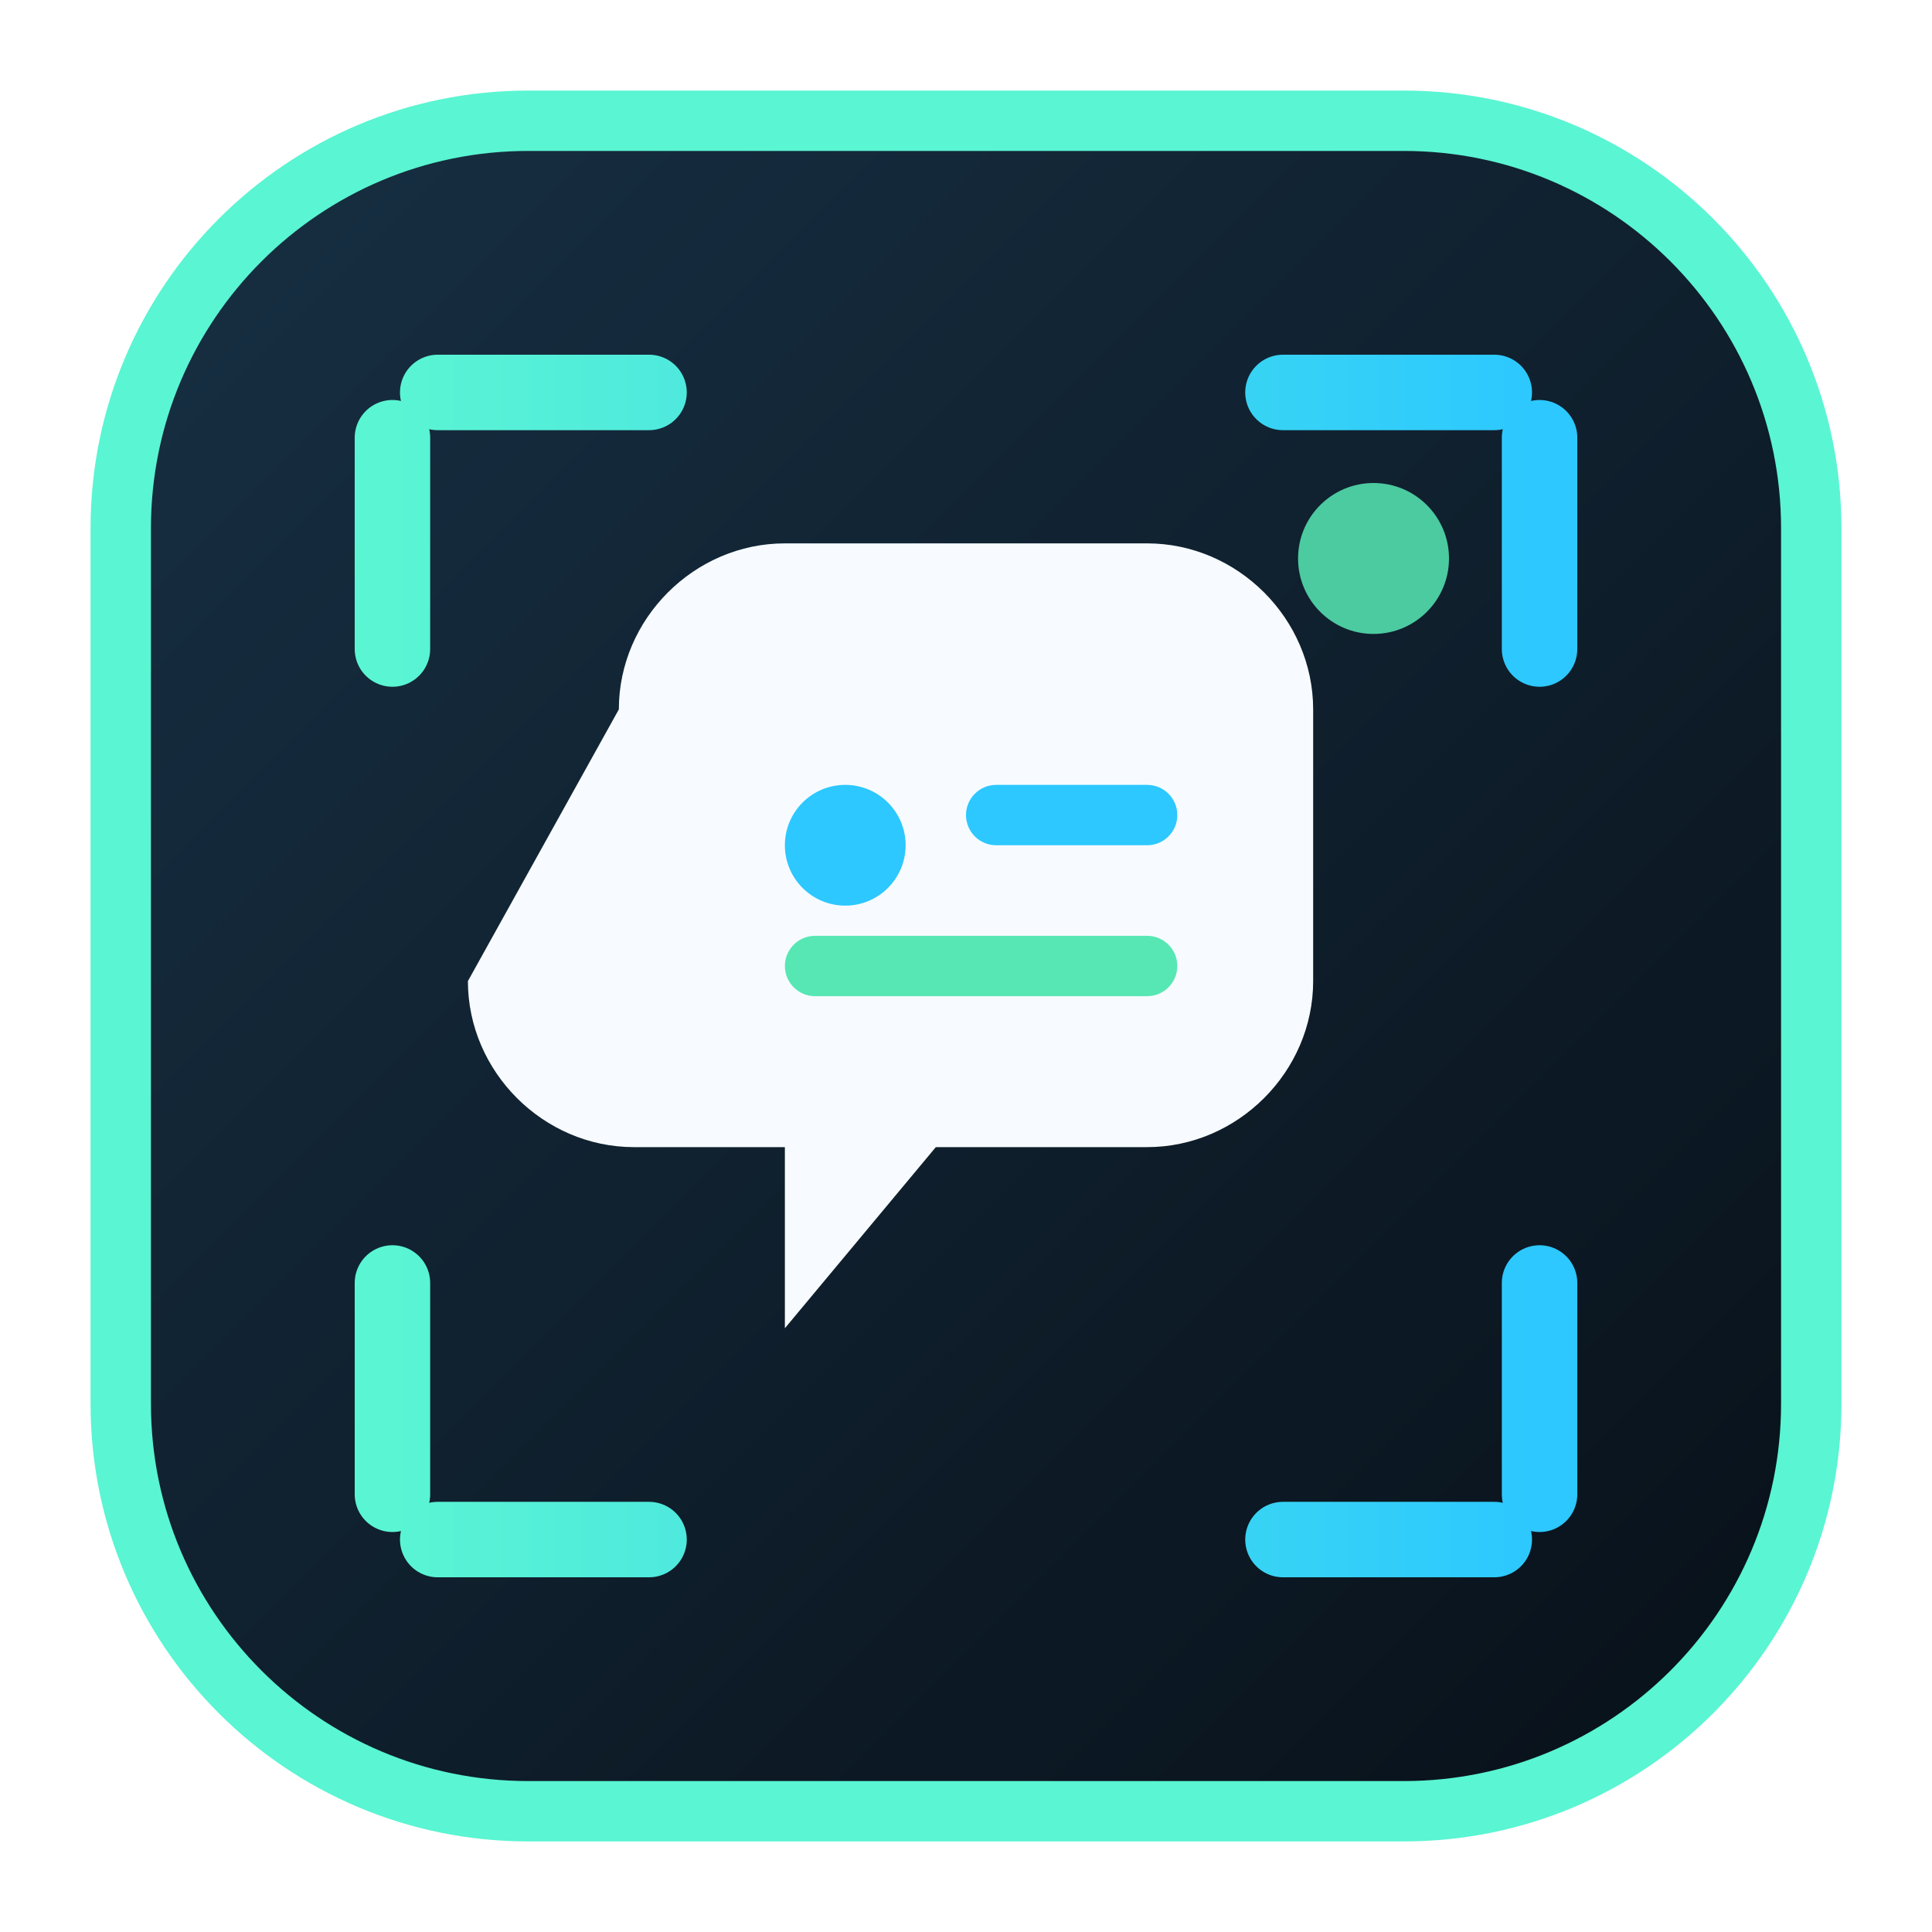
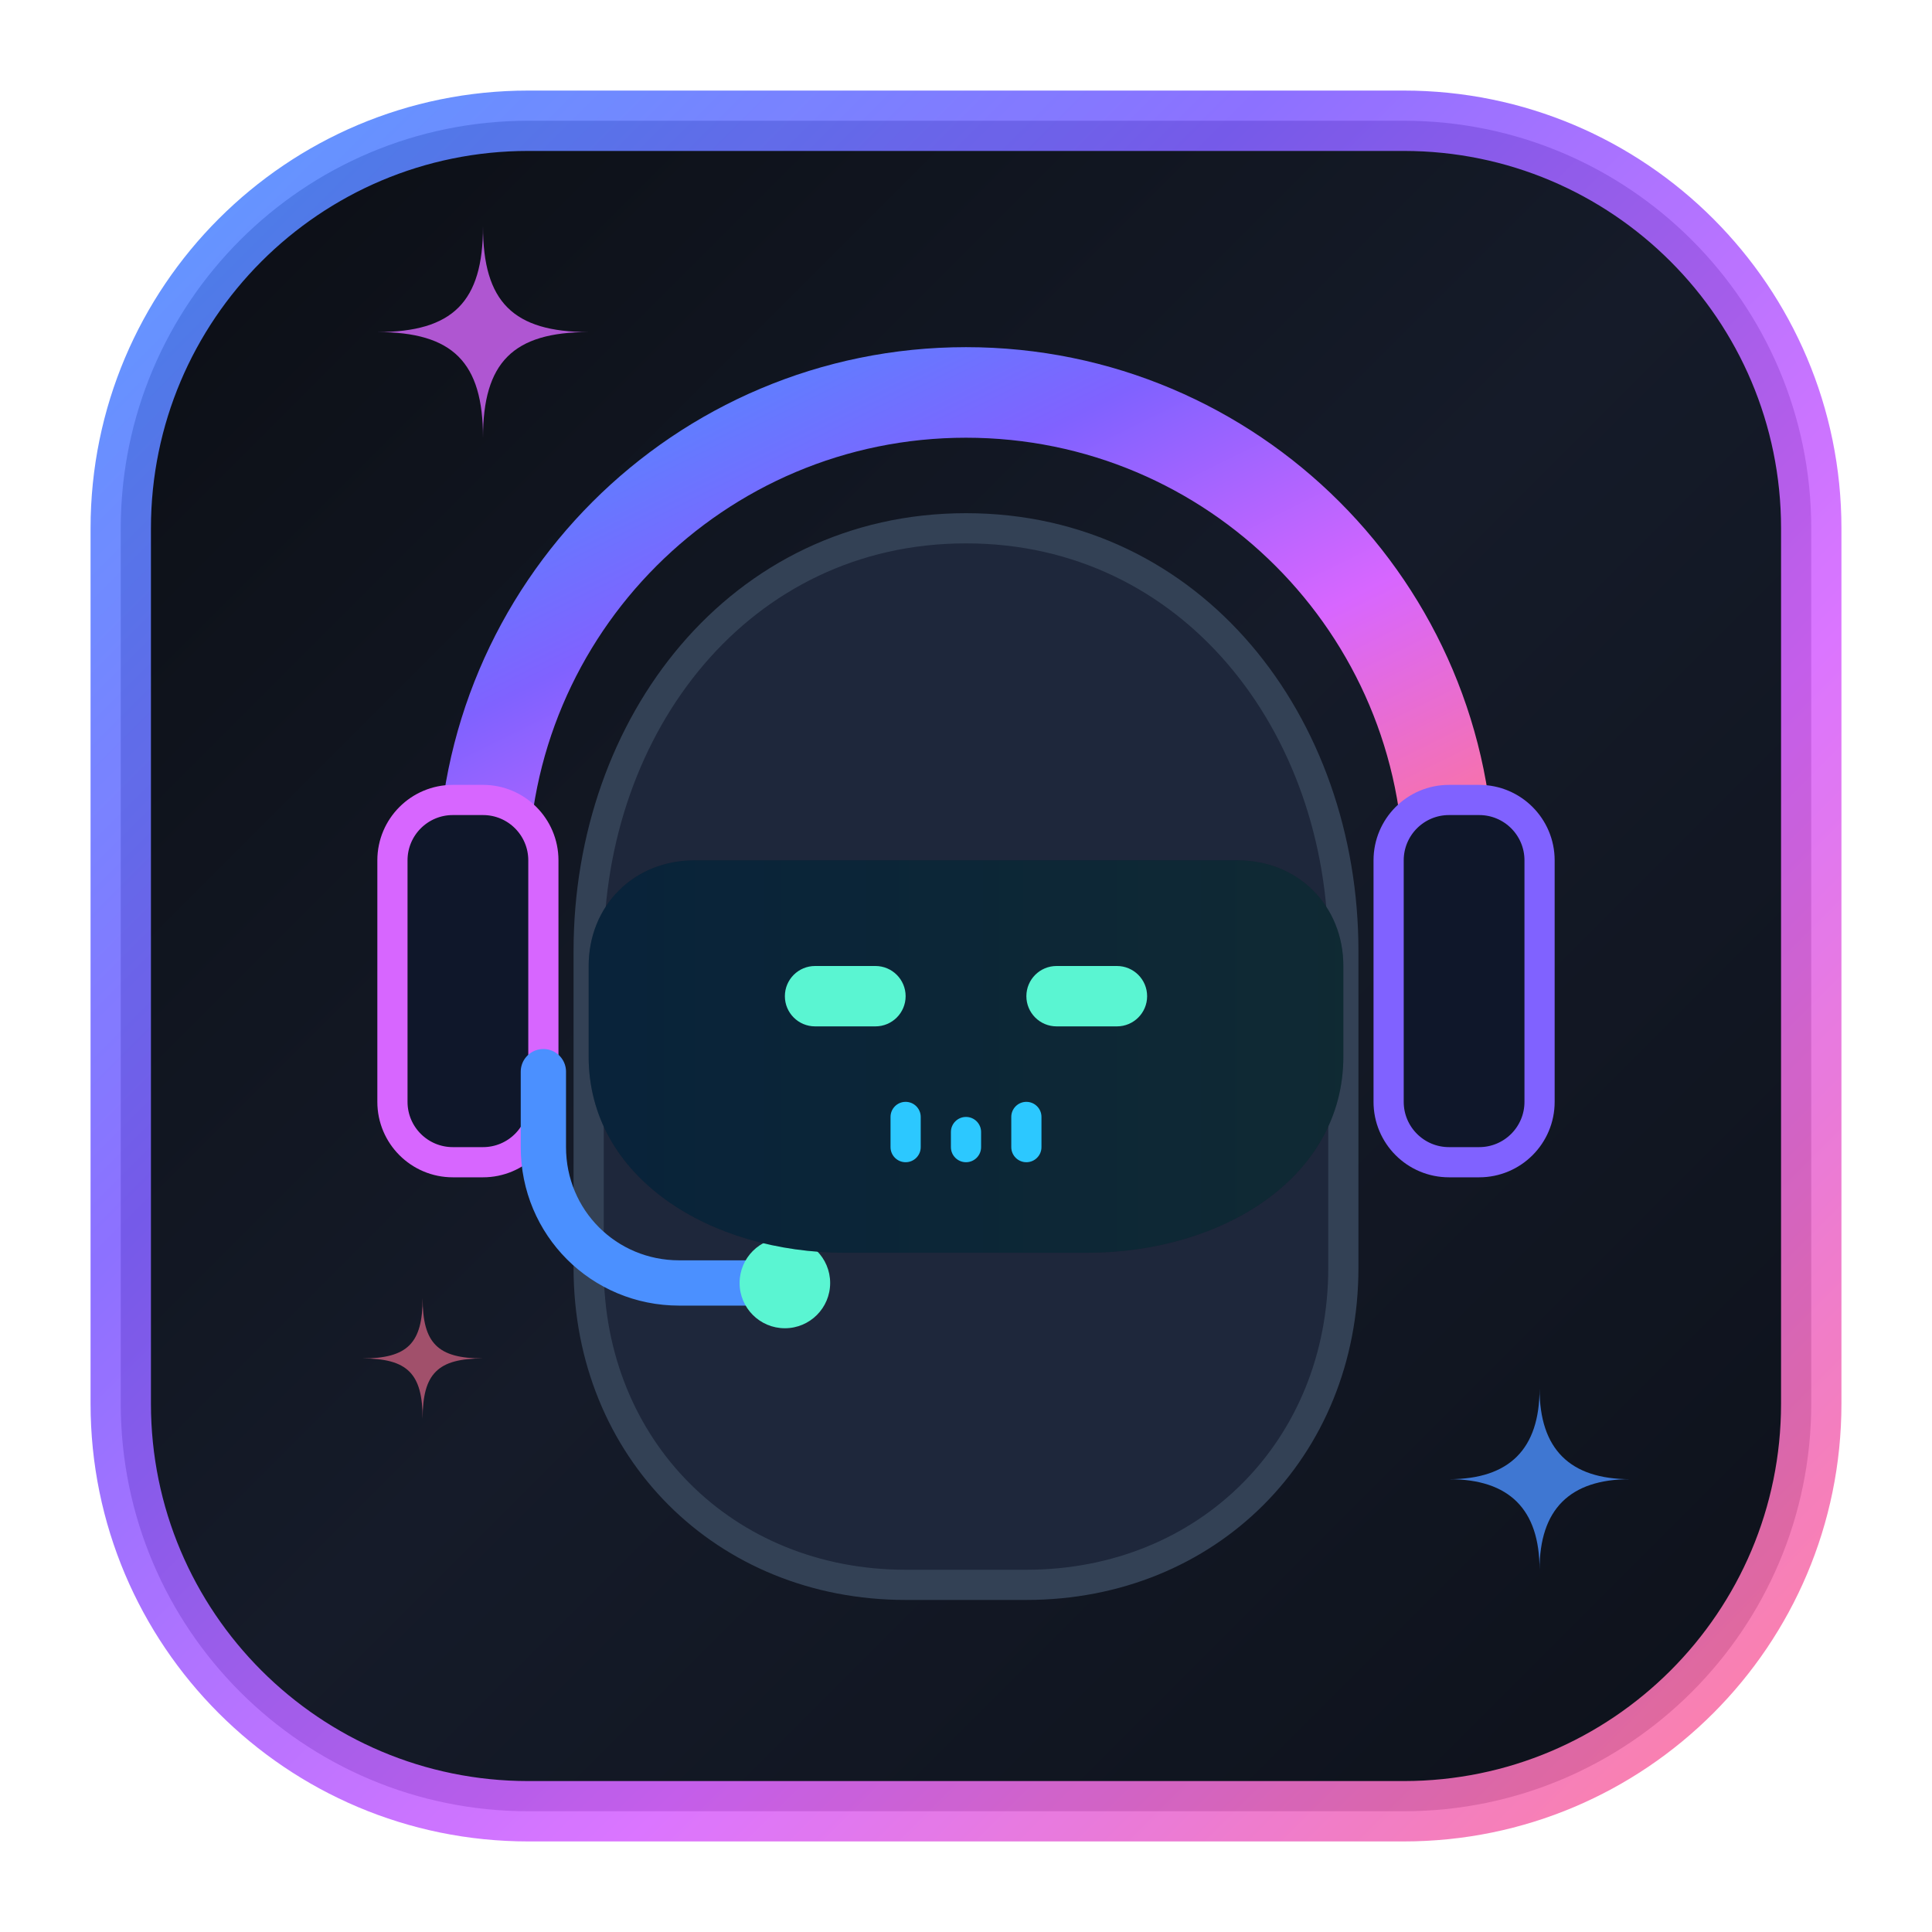
<svg xmlns="http://www.w3.org/2000/svg" viewBox="0 0 256 256" role="img" aria-labelledby="title desc">
  <defs>
    <linearGradient id="bg" x1="0%" y1="0%" x2="100%" y2="100%">
-       <stop offset="0%" stop-color="#173044" />
-       <stop offset="100%" stop-color="#081018" />
+       <stop offset="0%" stop-color="#0b0e14" />
+       <stop offset="50%" stop-color="#151b29" />
+       <stop offset="100%" stop-color="#0d111a" />
    </linearGradient>
-     <linearGradient id="glow" x1="0%" y1="0%" x2="100%" y2="0%">
-       <stop offset="0%" stop-color="#5AF5D2" />
-       <stop offset="100%" stop-color="#2CC8FF" />
+     <linearGradient id="geminiSpark" x1="0%" y1="0%" x2="100%" y2="100%">
+       <stop offset="0%" stop-color="#4B90FF" />
+       <stop offset="33%" stop-color="#8062FF" />
+       <stop offset="66%" stop-color="#D766FF" />
+       <stop offset="100%" stop-color="#FF7597" />
+     </linearGradient>
+     <linearGradient id="faceGlow" x1="0%" y1="0%" x2="100%" y2="0%">
+       <stop offset="0%" stop-color="#2CC8FF" />
+       <stop offset="100%" stop-color="#5AF5D2" />
    </linearGradient>
  </defs>
  <rect x="16" y="16" width="224" height="224" rx="54" fill="url(#bg)" />
-   <rect x="16" y="16" width="224" height="224" rx="54" fill="none" stroke="#5AF5D2" stroke-width="8" />
-   <path d="M58 52h28M52 58v28M198 52h-28M204 58v28M58 204h28M52 198v-28M198 204h-28M204 198v-28" fill="none" stroke="url(#glow)" stroke-linecap="round" stroke-width="10" />
-   <path d="M82 94c0-12 10-22 22-22h48c12 0 22 10 22 22v36c0 12-10 22-22 22h-28l-20 24v-24h-20c-12 0-22-10-22-22z" fill="#F7FBFF" />
-   <circle cx="112" cy="112" r="8" fill="#2CC8FF" />
-   <rect x="128" y="104" width="28" height="8" rx="4" fill="#2CC8FF" />
-   <rect x="104" y="124" width="52" height="8" rx="4" fill="#57E7B4" />
-   <circle cx="182" cy="74" r="10" fill="#57E7B4" fill-opacity="0.85" />
+   <rect x="16" y="16" width="224" height="224" rx="54" fill="none" stroke="url(#geminiSpark)" stroke-width="8" opacity="0.9" />
+   <path d="M78 126c0-30 20-56 50-56s50 26 50 56v42c0 24-18 42-42 42H120c-24 0-42-18-42-42v-42z" fill="#1e273b" stroke="#334155" stroke-width="4" />
+   <path d="M64 116A64 64 0 0 1 192 116" fill="none" stroke="url(#geminiSpark)" stroke-width="12" stroke-linecap="round" />
+   <rect x="52" y="106" width="20" height="48" rx="8" fill="#0f172a" stroke="#D766FF" stroke-width="4" />
+   <rect x="184" y="106" width="20" height="48" rx="8" fill="#0f172a" stroke="#8062FF" stroke-width="4" />
+   <path d="M72 142v10c0 10 8 18 18 18h14" fill="none" stroke="#4B90FF" stroke-width="6" stroke-linecap="round" stroke-linejoin="round" />
+   <circle cx="104" cy="170" r="6" fill="#5AF5D2" />
+   <path d="M92 114h72c8 0 14 6 14 14v12c0 16-16 26-34 26h-32c-18 0-34-10-34-26v-12c0-8 6-14 14-14z" fill="#020617" />
+   <path d="M92 114h72c8 0 14 6 14 14v12c0 16-16 26-34 26h-32c-18 0-34-10-34-26v-12c0-8 6-14 14-14z" fill="url(#faceGlow)" opacity="0.15" />
+   <rect x="104" y="128" width="16" height="8" rx="4" fill="#5AF5D2" />
+   <rect x="136" y="128" width="16" height="8" rx="4" fill="#5AF5D2" />
+   <rect x="126" y="148" width="4" height="6" rx="2" fill="#2CC8FF" />
+   <rect x="118" y="146" width="4" height="8" rx="2" fill="#2CC8FF" />
+   <rect x="134" y="146" width="4" height="8" rx="2" fill="#2CC8FF" />
+   <path d="M50 44c10 0 14-4 14-14 0 10 4 14 14 14-10 0-14 4-14 14 0-10-4-14-14-14z" fill="#D766FF" opacity="0.8" />
+   <path d="M192 196c8 0 12-4 12-12 0 8 4 12 12 12-8 0-12 4-12 12 0-8-4-12-12-12z" fill="#4B90FF" opacity="0.8" />
+   <path d="M48 180c6 0 8-2 8-8 0 6 2 8 8 8-6 0-8 2-8 8 0-6-2-8-8-8z" fill="#FF7597" opacity="0.6" />
</svg>
